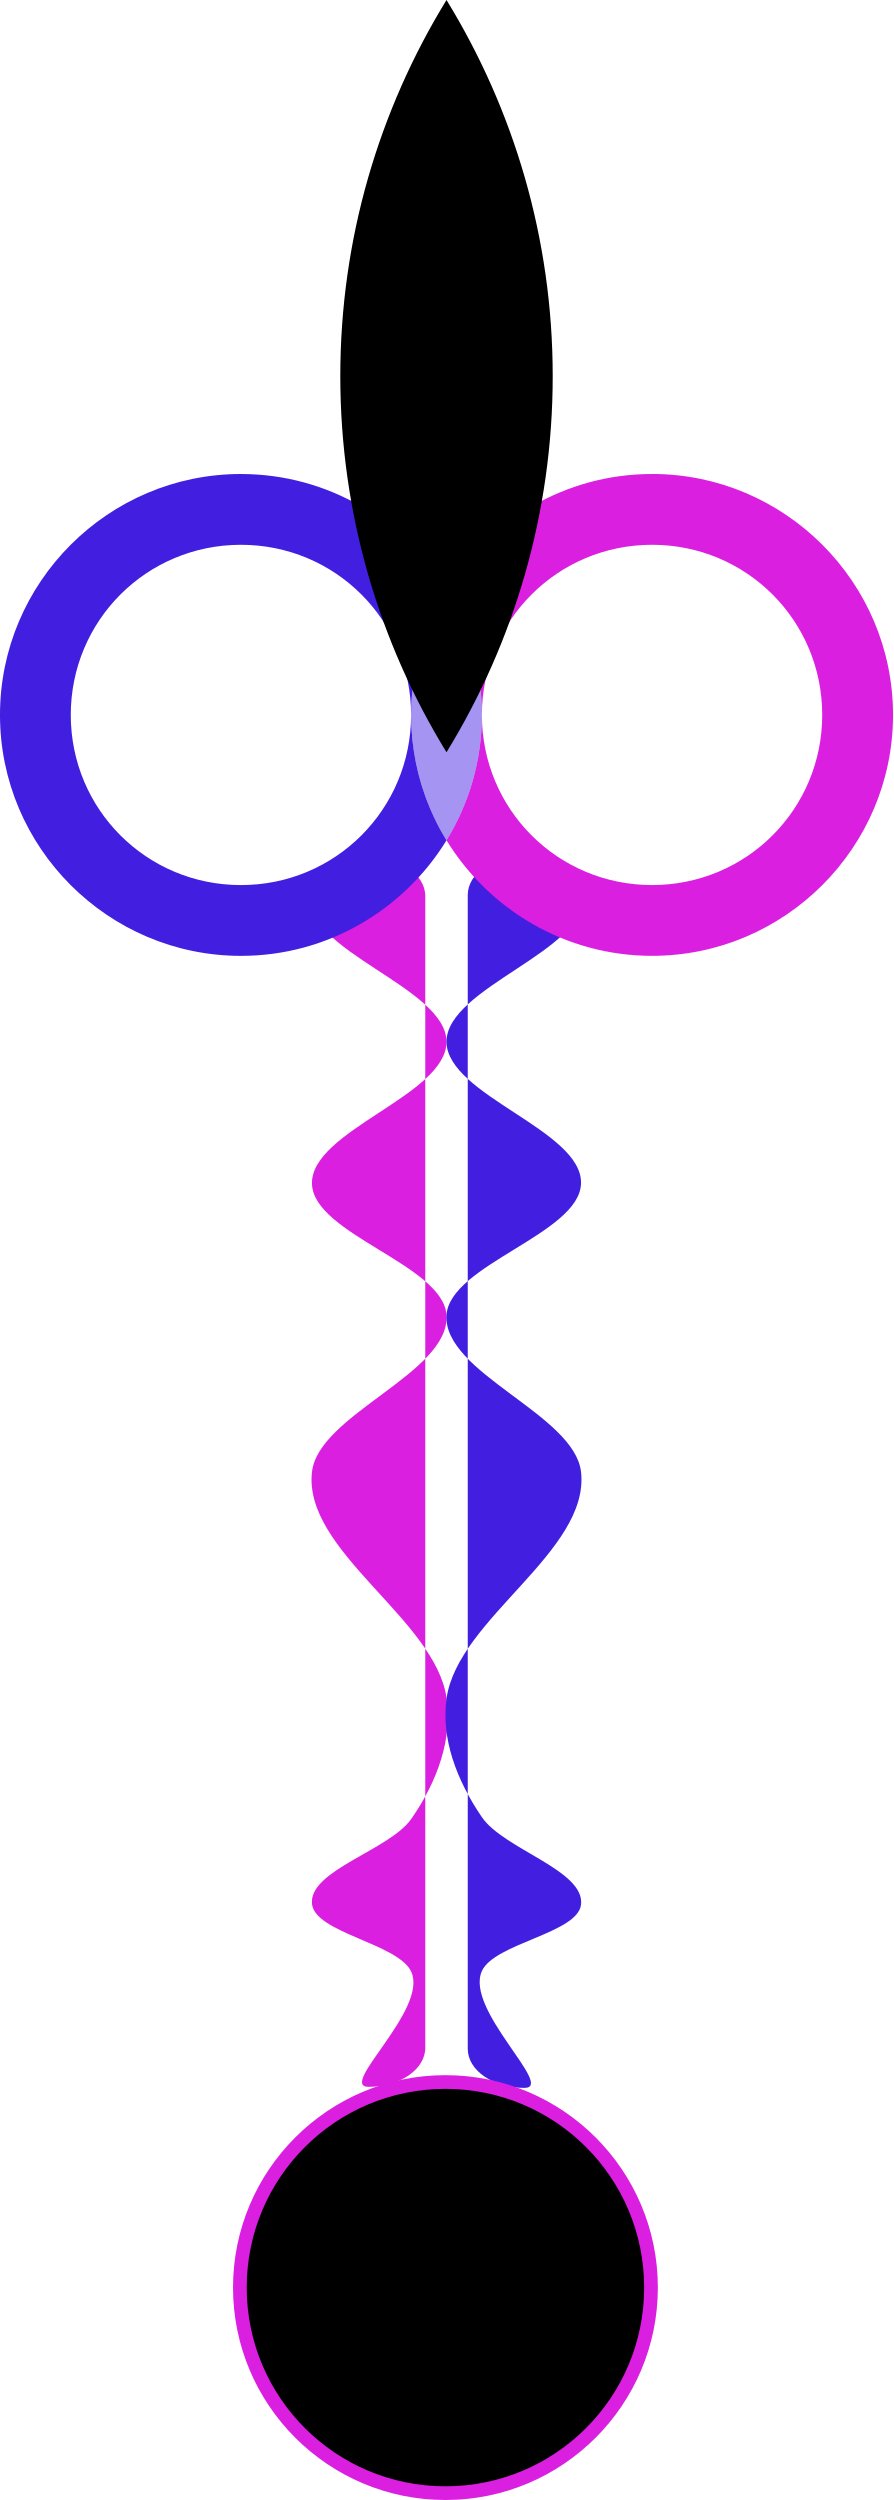
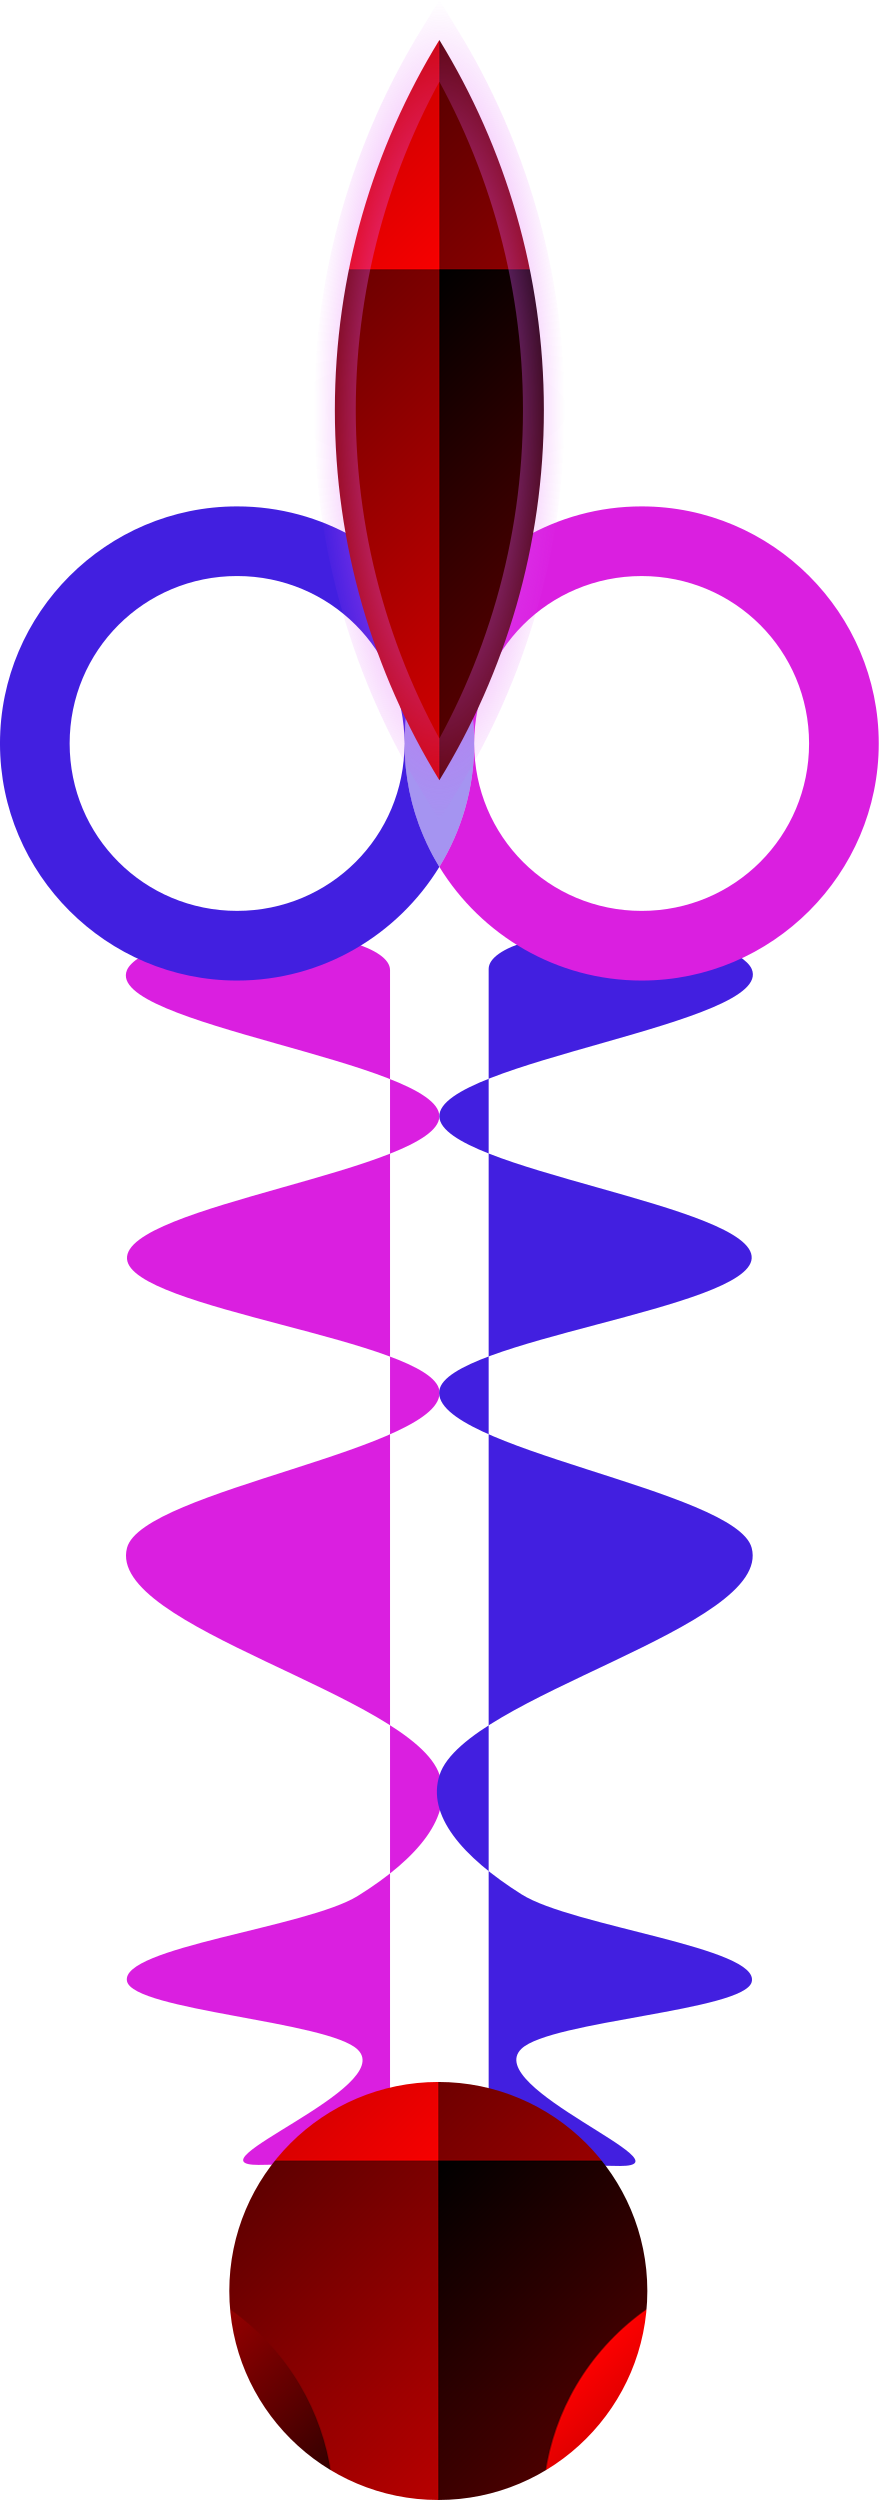
- <svg xmlns="http://www.w3.org/2000/svg" width="63.062" height="176.544" viewBox="0 0 63.062 176.544" version="1.1" id="svg1">
+ <svg xmlns="http://www.w3.org/2000/svg" xmlns:xlink="http://www.w3.org/1999/xlink" width="63.062" height="179.413" viewBox="0 0 63.062 179.413" version="1.1" id="svg1">
  <defs id="defs1">
+     <pattern xlink:href="#RedButton" preserveAspectRatio="xMidYMid" id="pattern30" patternTransform="scale(0.5)" />
+     <pattern xlink:href="#RedButton" preserveAspectRatio="xMidYMid" id="pattern27" patternTransform="scale(0.5)" x="0" y="0" />
+     <linearGradient id="linearGradient118859">
+       <stop style="stop-color:#fc0000;stop-opacity:1;" offset="0" id="stop118855" />
+       <stop style="stop-color:#000000;stop-opacity:1;" offset="1" id="stop118857" />
+     </linearGradient>
+     <linearGradient xlink:href="#linearGradient118859" id="linearGradient118861" x1="20" y1="50" x2="80" y2="50" gradientUnits="userSpaceOnUse" gradientTransform="matrix(1.166667,0,0,1.166667,12.37734,-58.33334)" />
+     <linearGradient id="linearGradient119593">
+       <stop style="stop-color:#000000;stop-opacity:1;" offset="0" id="stop119589" />
+       <stop style="stop-color:#f70000;stop-opacity:1;" offset="1" id="stop119591" />
+     </linearGradient>
+     <linearGradient xlink:href="#linearGradient119593" id="linearGradient119595" x1="0" y1="0" x2="100" y2="100" gradientUnits="userSpaceOnUse" />
+     <pattern patternUnits="userSpaceOnUse" width="100" height="100" id="RedButton" style="fill:none" preserveAspectRatio="xMidYMid" patternTransform="scale(0.5,0.5)">
+       <g id="g119599">
+         <rect style="opacity:1;fill:url(#linearGradient119595);fill-opacity:1;stroke:none;stroke-width:1;stroke-dasharray:none" id="rect118102" width="100" height="100" x="0" y="0" />
+         <circle style="opacity:1;fill:url(#linearGradient118861);fill-opacity:1;stroke:none;stroke-width:1;stroke-dasharray:none" id="path118104" cx="70.711" cy="-6.3879543e-07" r="35" transform="rotate(45)" />
+       </g>
+     </pattern>
+     <linearGradient id="swatch8">
+       <stop style="stop-color:#000000;stop-opacity:0.362;" offset="0" id="stop9" />
+     </linearGradient>
+     <linearGradient id="linearGradient7">
+       <stop style="stop-color:#dd5df5;stop-opacity:1;" offset="0" id="stop7" />
+       <stop style="stop-color:#dd4ef5;stop-opacity:0;" offset="1" id="stop8" />
+     </linearGradient>
    <linearGradient id="swatch2">
      <stop style="stop-color:#000000;stop-opacity:1;" offset="0" id="stop2" />
    </linearGradient>
+     <radialGradient xlink:href="#linearGradient7" id="radialGradient8" cx="-8.8817842e-16" cy="-289.896" fx="-8.8817842e-16" fy="-289.896" r="9" gradientTransform="matrix(1,0,0,3.27015,0,658.1082)" gradientUnits="userSpaceOnUse" />
  </defs>
-   <g id="layer1" transform="translate(31.53125,316.4583)">
-     <g id="g23" transform="matrix(1,0,0,0.6894929,0,-80.16946)">
+   <g id="layer1" transform="translate(31.53125,319.3274)">
+     <g id="g23" transform="matrix(2.35943,0,0,0.7031053,-0.00154846,-73.28532)">
      <g id="path22">
        <path style="color:#000000;fill:#da1fe0;stroke-linecap:round;-inkscape-stroke:none" d="m -5.5,-250.928 v 117.961" id="path26" />
        <path style="color:#000000;fill:#da1fe0;stroke-linecap:round;-inkscape-stroke:none" d="m -5.5,-254.928 c -2.209,0 -3.782,2.298 -4,4 -0.713,5.569 9.542,9.362 9.5,14.961 -0.041,5.471 -9.613,9.059 -9.5,14.53 0.107,5.147 9.265,8.28 9.5,13.425 0.271,5.925 -9.038,10.148 -9.5,16.065 -0.633,8.118 8.708,15.067 9.507,23.176 0.409,4.156 -0.623,8.457 -2.487,12.348 -1.547,3.229 -7.244,5.257 -7.02,8.712 0.195,2.99 6.142,4.079 7.02,6.988 1.173,3.889 -5.229,11.757 -3.02,11.757 2.209,0 4,-1.791 4,-4 v -117.961 c 0,-2.209 -1.791,-4 -4,-4 z" id="path27" />
      </g>
      <g id="path23">
        <path style="color:#000000;fill:#da1fe0;stroke-linecap:round;-inkscape-stroke:none" d="M 5.5,-251.038 V -132.857" id="path28" />
        <path style="color:#000000;fill:#421fe0;stroke-linecap:round;-inkscape-stroke:none" d="m 5.5,-255.037 c -2.209,0 -4,1.791 -4,4 v 118.18 c 0,2.209 1.791,4 4,4 2.209,0 -4.235,-8.024 -3,-11.972 0.892,-2.853 6.762,-3.865 7,-6.8 0.285,-3.518 -5.447,-5.658 -7,-8.955 -1.814,-3.85 -2.89,-8.082 -2.493,-12.187 0.784,-8.109 10.129,-15.059 9.493,-23.176 -0.463,-5.917 -9.764,-10.14 -9.5,-16.065 0.23,-5.161 9.404,-8.316 9.5,-13.48 0.102,-5.454 -9.444,-9.02 -9.5,-14.475 -0.058,-5.631 10.228,-9.469 9.5,-15.07 -0.221,-1.701 -1.791,-4 -4,-4 z" id="path29" />
      </g>
    </g>
  </g>
-   <g id="layer2" transform="translate(31.53125,316.4583)">
-     <g id="path7" transform="translate(-0.07543947,-64.27369)">
-       <path style="color:#000000;fill:#000000;-inkscape-stroke:none" d="M 14.516,-90.64 A 14.516,14.516 0 0 1 0,-76.124 14.516,14.516 0 0 1 -14.516,-90.64 14.516,14.516 0 0 1 0,-105.157 14.516,14.516 0 0 1 14.516,-90.64 Z" id="path24" />
-       <path style="color:#000000;fill:#da1fe0;-inkscape-stroke:none" d="m 0,-105.641 c -8.279,0 -15,6.721 -15,15 0,8.279 6.721,15 15,15 8.279,0 15,-6.721 15,-15 -2e-6,-8.279 -6.721,-15 -15,-15 z m 0,0.967 c 7.756,0 14.033,6.277 14.033,14.033 0,7.756 -6.277,14.033 -14.033,14.033 -7.756,0 -14.033,-6.277 -14.033,-14.033 2e-6,-7.756 6.277,-14.033 14.033,-14.033 z" id="path25" />
+   <g id="layer2" transform="translate(31.53125,319.3274)">
+     <g id="path7" transform="translate(-0.07543947,-64.27369)" style="fill:url(#pattern27);fill-opacity:1">
+       <path style="color:#000000;fill:url(#pattern27);fill-opacity:1;-inkscape-stroke:none" d="M 14.516,-90.64 A 14.516,14.516 0 0 1 0,-76.124 14.516,14.516 0 0 1 -14.516,-90.64 14.516,14.516 0 0 1 0,-105.157 14.516,14.516 0 0 1 14.516,-90.64 Z" id="path24" />
+       <path style="color:#000000;fill:url(#pattern27);fill-opacity:1;-inkscape-stroke:none" d="m 0,-105.641 c -8.279,0 -15,6.721 -15,15 0,8.279 6.721,15 15,15 8.279,0 15,-6.721 15,-15 -2e-6,-8.279 -6.721,-15 -15,-15 z m 0,0.967 c 7.756,0 14.033,6.277 14.033,14.033 0,7.756 -6.277,14.033 -14.033,14.033 -7.756,0 -14.033,-6.277 -14.033,-14.033 2e-6,-7.756 6.277,-14.033 14.033,-14.033 z" id="path25" />
    </g>
-     <g id="g20" transform="matrix(1,0,0,0.999836,0,-0.05189066)">
-       <path d="m -14.516,-282.98 c -9.368,0 -17.016,7.649 -17.016,17.018 0,9.368 7.647,17.016 17.016,17.016 6.129,0 11.519,-3.274 14.516,-8.16 -0.058,-0.095 -0.114,-0.191 -0.17,-0.287 -0.055,-0.094 -0.111,-0.188 -0.164,-0.283 -0.062,-0.111 -0.124,-0.222 -0.184,-0.334 -0.069,-0.129 -0.134,-0.26 -0.199,-0.391 -0.063,-0.126 -0.124,-0.252 -0.184,-0.379 -0.068,-0.145 -0.133,-0.292 -0.197,-0.439 -0.044,-0.102 -0.088,-0.205 -0.131,-0.309 -0.048,-0.117 -0.095,-0.235 -0.141,-0.354 -0.039,-0.102 -0.08,-0.204 -0.117,-0.307 -0.012,-0.033 -0.022,-0.067 -0.033,-0.1 -0.059,-0.165 -0.116,-0.332 -0.17,-0.5 -0.033,-0.102 -0.065,-0.204 -0.096,-0.307 -0.043,-0.144 -0.084,-0.288 -0.123,-0.434 -0.025,-0.093 -0.051,-0.186 -0.074,-0.279 -0.059,-0.232 -0.113,-0.466 -0.162,-0.701 -0.009,-0.042 -0.017,-0.085 -0.025,-0.127 -0.04,-0.202 -0.076,-0.407 -0.109,-0.611 -0.011,-0.069 -0.023,-0.138 -0.033,-0.207 -0.035,-0.235 -0.067,-0.471 -0.092,-0.709 -4.157e-4,-0.004 -0.002,-0.008 -0.002,-0.012 -0.008,-0.076 -0.013,-0.154 -0.02,-0.23 -0.016,-0.18 -0.03,-0.36 -0.041,-0.541 -0.005,-0.081 -0.01,-0.162 -0.014,-0.244 -0.012,-0.256 -0.02,-0.513 -0.02,-0.771 0,6.666 -5.35,12.016 -12.016,12.016 -6.666,0 -12.016,-5.35 -12.016,-12.016 0,-6.666 5.35,-12.018 12.016,-12.018 6.666,0 12.016,5.351 12.016,12.018 0,-0.259 0.008,-0.516 0.02,-0.771 0.004,-0.082 0.009,-0.163 0.014,-0.244 0.011,-0.181 0.025,-0.361 0.041,-0.541 0.007,-0.077 0.011,-0.154 0.02,-0.23 4.131e-4,-0.004 0.002,-0.008 0.002,-0.012 0.025,-0.238 0.057,-0.474 0.092,-0.709 0.01,-0.07 0.022,-0.141 0.033,-0.211 0.032,-0.196 0.067,-0.392 0.105,-0.586 0.011,-0.053 0.02,-0.107 0.031,-0.16 0.048,-0.231 0.101,-0.46 0.158,-0.688 0.024,-0.094 0.051,-0.187 0.076,-0.281 0.039,-0.145 0.08,-0.29 0.123,-0.434 0.031,-0.104 0.063,-0.208 0.096,-0.311 0.041,-0.128 0.087,-0.256 0.131,-0.383 0.025,-0.071 0.047,-0.143 0.072,-0.213 0.042,-0.116 0.088,-0.229 0.133,-0.344 0.04,-0.103 0.079,-0.206 0.121,-0.309 0.044,-0.106 0.089,-0.211 0.135,-0.316 0.064,-0.147 0.129,-0.294 0.197,-0.439 0.067,-0.144 0.138,-0.286 0.209,-0.428 0.053,-0.106 0.106,-0.211 0.162,-0.316 0.065,-0.123 0.131,-0.244 0.199,-0.365 0.052,-0.093 0.106,-0.185 0.16,-0.277 0.056,-0.096 0.112,-0.192 0.17,-0.287 -2.996,-4.887 -8.387,-8.162 -14.516,-8.162 z" style="fill:#421fe0" id="path19" />
-       <path d="m 14.516,-282.98 c -6.129,0 -11.519,3.275 -14.516,8.162 1.584,2.583 2.5,5.616 2.5,8.855 0,-6.666 5.35,-12.018 12.016,-12.018 6.666,0 12.016,5.351 12.016,12.018 0,6.666 -5.35,12.016 -12.016,12.016 -6.666,0 -12.016,-5.35 -12.016,-12.016 0,3.24 -0.916,6.273 -2.5,8.855 2.996,4.887 8.387,8.16 14.516,8.16 9.368,0 17.016,-7.647 17.016,-17.016 0,-9.368 -7.647,-17.018 -17.016,-17.018 z M 0,-257.107 c -0.058,-0.095 -0.114,-0.191 -0.17,-0.287 0.056,0.096 0.112,0.192 0.17,0.287 z m 0,-17.711 c -0.058,0.095 -0.114,0.191 -0.17,0.287 0.056,-0.096 0.112,-0.192 0.17,-0.287 z m -0.33,0.564 c -0.068,0.121 -0.134,0.243 -0.199,0.365 0.065,-0.123 0.131,-0.244 0.199,-0.365 z m -0.361,0.682 c -0.071,0.142 -0.141,0.284 -0.209,0.428 0.068,-0.144 0.138,-0.286 0.209,-0.428 z m -0.406,0.867 c -0.046,0.105 -0.091,0.21 -0.135,0.316 0.044,-0.106 0.089,-0.212 0.135,-0.316 z m -0.256,0.625 c -0.044,0.115 -0.091,0.228 -0.133,0.344 0.042,-0.116 0.088,-0.229 0.133,-0.344 z m -0.336,0.939 c -0.033,0.103 -0.065,0.207 -0.096,0.311 0.031,-0.104 0.063,-0.207 0.096,-0.311 z m -0.219,0.744 c -0.025,0.094 -0.052,0.187 -0.076,0.281 0.024,-0.094 0.051,-0.187 0.076,-0.281 z m -0.234,0.969 c -0.011,0.053 -0.021,0.107 -0.031,0.16 0.011,-0.053 0.02,-0.107 0.031,-0.16 z m -0.137,0.746 c -0.011,0.07 -0.023,0.14 -0.033,0.211 0.011,-0.07 0.022,-0.141 0.033,-0.211 z M -2.406,-267.75 c -0.008,0.076 -0.013,0.154 -0.02,0.23 0.007,-0.077 0.011,-0.154 0.02,-0.23 z m -0.061,0.771 c -0.005,0.081 -0.01,0.162 -0.014,0.244 0.004,-0.082 0.009,-0.163 0.014,-0.244 z m -0.014,1.787 c 0.004,0.082 0.009,0.163 0.014,0.244 -0.005,-0.081 -0.01,-0.163 -0.014,-0.244 z m 0.055,0.785 c 0.007,0.077 0.011,0.154 0.02,0.23 -0.008,-0.076 -0.012,-0.154 -0.02,-0.23 z m 0.113,0.951 c 0.01,0.069 0.022,0.138 0.033,0.207 -0.011,-0.069 -0.023,-0.138 -0.033,-0.207 z m 0.143,0.818 c 0.008,0.042 0.017,0.085 0.025,0.127 -0.009,-0.042 -0.017,-0.085 -0.025,-0.127 z m 0.188,0.828 c 0.024,0.093 0.049,0.186 0.074,0.279 -0.025,-0.093 -0.051,-0.186 -0.074,-0.279 z m 0.197,0.713 c 0.031,0.103 0.063,0.205 0.096,0.307 -0.033,-0.102 -0.065,-0.204 -0.096,-0.307 z m 0.299,0.906 c 0.037,0.103 0.078,0.205 0.117,0.307 -0.039,-0.102 -0.08,-0.203 -0.117,-0.307 z m 0.258,0.66 c 0.042,0.103 0.086,0.206 0.131,0.309 -0.044,-0.102 -0.088,-0.205 -0.131,-0.309 z m 0.328,0.748 c 0.06,0.127 0.121,0.253 0.184,0.379 -0.063,-0.125 -0.124,-0.252 -0.184,-0.379 z m 0.383,0.77 c 0.06,0.112 0.121,0.223 0.184,0.334 -0.062,-0.111 -0.124,-0.222 -0.184,-0.334 z" style="fill:#da1fe0" id="path18" />
-       <path d="m 0,-274.818 c -1.584,2.583 -2.5,5.616 -2.5,8.855 0,3.24 0.916,6.273 2.5,8.855 1.584,-2.583 2.5,-5.616 2.5,-8.855 0,-3.239 -0.916,-6.272 -2.5,-8.855 z" style="fill:#421fe0;fill-opacity:0.476" id="path17" />
-       <path id="path15" style="color:#000000;fill:#000000;fill-opacity:1;stroke-width:3;-inkscape-stroke:none" d="m 5e-7,-316.458 c -4.752,7.75 -7.5,16.848 -7.5,26.566 0,9.719 2.748,18.818 7.5,26.566 4.751,-7.749 7.5,-16.848 7.5,-26.566 0,-9.718 -2.749,-18.817 -7.5,-26.566 z" />
-     </g>
+     <path d="m -14.516,-282.986 c -9.368,0 -17.016,7.648 -17.016,17.015 0,9.367 7.647,17.013 17.016,17.013 6.129,0 11.519,-3.273 14.516,-8.159 -0.058,-0.095 -0.114,-0.191 -0.17,-0.287 -0.055,-0.094 -0.111,-0.188 -0.164,-0.283 -0.062,-0.111 -0.124,-0.222 -0.184,-0.334 -0.069,-0.129 -0.134,-0.26 -0.199,-0.391 -0.063,-0.126 -0.124,-0.252 -0.184,-0.379 -0.068,-0.145 -0.133,-0.292 -0.197,-0.439 -0.044,-0.102 -0.088,-0.205 -0.131,-0.309 -0.048,-0.117 -0.095,-0.235 -0.141,-0.353 -0.039,-0.102 -0.08,-0.204 -0.117,-0.307 -0.012,-0.033 -0.022,-0.067 -0.033,-0.1 -0.059,-0.165 -0.116,-0.332 -0.17,-0.5 -0.033,-0.102 -0.065,-0.204 -0.096,-0.307 -0.043,-0.144 -0.084,-0.288 -0.123,-0.434 -0.025,-0.093 -0.051,-0.186 -0.074,-0.279 -0.059,-0.232 -0.113,-0.466 -0.162,-0.701 -0.009,-0.042 -0.017,-0.085 -0.025,-0.127 -0.04,-0.202 -0.076,-0.406 -0.109,-0.611 -0.011,-0.069 -0.023,-0.138 -0.033,-0.207 -0.035,-0.235 -0.067,-0.471 -0.092,-0.709 -4.157e-4,-0.004 -0.002,-0.008 -0.002,-0.012 -0.008,-0.076 -0.013,-0.154 -0.02,-0.23 -0.016,-0.18 -0.03,-0.36 -0.041,-0.541 -0.005,-0.081 -0.01,-0.162 -0.014,-0.244 -0.012,-0.256 -0.02,-0.513 -0.02,-0.771 0,6.665 -5.35,12.014 -12.016,12.014 -6.666,0 -12.016,-5.349 -12.016,-12.014 0,-6.665 5.35,-12.016 12.016,-12.016 6.666,0 12.016,5.351 12.016,12.016 0,-0.259 0.008,-0.516 0.02,-0.771 0.004,-0.082 0.009,-0.163 0.014,-0.244 0.011,-0.181 0.025,-0.361 0.041,-0.541 0.007,-0.077 0.011,-0.154 0.02,-0.23 4.131e-4,-0.004 0.002,-0.008 0.002,-0.012 0.025,-0.238 0.057,-0.474 0.092,-0.709 0.01,-0.07 0.022,-0.141 0.033,-0.211 0.032,-0.196 0.067,-0.392 0.105,-0.586 0.011,-0.053 0.02,-0.107 0.031,-0.16 0.048,-0.231 0.101,-0.46 0.158,-0.687 0.024,-0.094 0.051,-0.187 0.076,-0.281 0.039,-0.145 0.08,-0.29 0.123,-0.434 0.031,-0.104 0.063,-0.208 0.096,-0.31 0.041,-0.128 0.087,-0.256 0.131,-0.383 0.025,-0.071 0.047,-0.143 0.072,-0.213 0.042,-0.116 0.088,-0.229 0.133,-0.344 0.04,-0.103 0.079,-0.206 0.121,-0.309 0.044,-0.106 0.089,-0.211 0.135,-0.316 0.064,-0.147 0.129,-0.294 0.197,-0.439 0.067,-0.144 0.138,-0.286 0.209,-0.428 0.053,-0.106 0.106,-0.211 0.162,-0.316 0.065,-0.123 0.131,-0.244 0.199,-0.365 0.052,-0.093 0.106,-0.185 0.16,-0.277 0.056,-0.096 0.112,-0.192 0.17,-0.287 -2.996,-4.886 -8.387,-8.161 -14.516,-8.161 z" style="fill:#421fe0;stroke-width:1" id="path19" />
+     <path d="m 14.516,-282.986 c -6.129,0 -11.519,3.274 -14.516,8.161 1.584,2.583 2.5,5.615 2.5,8.854 0,-6.665 5.35,-12.016 12.016,-12.016 6.666,0 12.016,5.351 12.016,12.016 0,6.665 -5.35,12.014 -12.016,12.014 -6.666,0 -12.016,-5.349 -12.016,-12.014 0,3.239 -0.916,6.272 -2.5,8.854 2.996,4.886 8.387,8.159 14.516,8.159 9.368,0 17.016,-7.646 17.016,-17.013 0,-9.367 -7.647,-17.015 -17.016,-17.015 z M 0,-257.117 c -0.058,-0.095 -0.114,-0.191 -0.17,-0.287 0.056,0.096 0.112,0.192 0.17,0.287 z m 0,-17.708 c -0.058,0.095 -0.114,0.191 -0.17,0.287 0.056,-0.096 0.112,-0.192 0.17,-0.287 z m -0.33,0.564 c -0.068,0.121 -0.134,0.242 -0.199,0.365 0.065,-0.123 0.131,-0.244 0.199,-0.365 z m -0.361,0.682 c -0.071,0.142 -0.141,0.284 -0.209,0.428 0.068,-0.144 0.138,-0.286 0.209,-0.428 z m -0.406,0.867 c -0.046,0.105 -0.091,0.21 -0.135,0.316 0.044,-0.106 0.089,-0.211 0.135,-0.316 z m -0.256,0.625 c -0.044,0.115 -0.091,0.228 -0.133,0.344 0.042,-0.116 0.088,-0.229 0.133,-0.344 z m -0.336,0.939 c -0.033,0.103 -0.065,0.207 -0.096,0.31 0.031,-0.104 0.063,-0.207 0.096,-0.31 z m -0.219,0.744 c -0.025,0.094 -0.052,0.187 -0.076,0.281 0.024,-0.094 0.051,-0.187 0.076,-0.281 z m -0.234,0.969 c -0.011,0.053 -0.021,0.107 -0.031,0.16 0.011,-0.053 0.02,-0.107 0.031,-0.16 z m -0.137,0.746 c -0.011,0.07 -0.023,0.14 -0.033,0.211 0.011,-0.07 0.022,-0.141 0.033,-0.211 z m -0.127,0.931 c -0.008,0.076 -0.013,0.154 -0.02,0.23 0.007,-0.077 0.011,-0.154 0.02,-0.23 z m -0.061,0.771 c -0.005,0.081 -0.01,0.162 -0.014,0.244 0.004,-0.082 0.009,-0.163 0.014,-0.244 z m -0.014,1.787 c 0.004,0.082 0.009,0.163 0.014,0.244 -0.005,-0.081 -0.01,-0.163 -0.014,-0.244 z m 0.055,0.785 c 0.007,0.077 0.011,0.154 0.02,0.23 -0.008,-0.076 -0.012,-0.154 -0.02,-0.23 z m 0.113,0.951 c 0.01,0.069 0.022,0.138 0.033,0.207 -0.011,-0.069 -0.023,-0.138 -0.033,-0.207 z m 0.143,0.818 c 0.008,0.042 0.017,0.085 0.025,0.127 -0.009,-0.042 -0.017,-0.085 -0.025,-0.127 z m 0.188,0.828 c 0.024,0.093 0.049,0.186 0.074,0.279 -0.025,-0.093 -0.051,-0.186 -0.074,-0.279 z m 0.197,0.713 c 0.031,0.103 0.063,0.205 0.096,0.307 -0.033,-0.102 -0.065,-0.204 -0.096,-0.307 z m 0.299,0.906 c 0.037,0.103 0.078,0.205 0.117,0.307 -0.039,-0.102 -0.08,-0.203 -0.117,-0.307 z m 0.258,0.66 c 0.042,0.103 0.086,0.206 0.131,0.309 -0.044,-0.102 -0.088,-0.205 -0.131,-0.309 z m 0.328,0.748 c 0.06,0.127 0.121,0.253 0.184,0.379 -0.063,-0.125 -0.124,-0.252 -0.184,-0.379 z m 0.383,0.769 c 0.06,0.112 0.121,0.223 0.184,0.334 -0.062,-0.111 -0.124,-0.221 -0.184,-0.334 z" style="fill:#da1fe0;stroke-width:1" id="path18" />
+     <path d="m 0,-274.825 c -1.584,2.583 -2.5,5.615 -2.5,8.854 0,3.239 0.916,6.272 2.5,8.854 1.584,-2.582 2.5,-5.615 2.5,-8.854 0,-3.239 -0.916,-6.271 -2.5,-8.854 z" style="fill:#421fe0;fill-opacity:0.476;stroke-width:1" id="path17" />
+     <path id="path15" style="color:#000000;fill:url(#pattern30);fill-opacity:1;stroke:url(#radialGradient8);stroke-width:3;stroke-opacity:1;-inkscape-stroke:none" d="m 5e-7,-316.458 c -4.752,7.748 -7.5,16.845 -7.5,26.562 0,9.717 2.748,18.815 7.5,26.562 4.751,-7.747 7.5,-16.845 7.5,-26.562 0,-9.717 -2.749,-18.814 -7.5,-26.562 z" />
  </g>
</svg>
